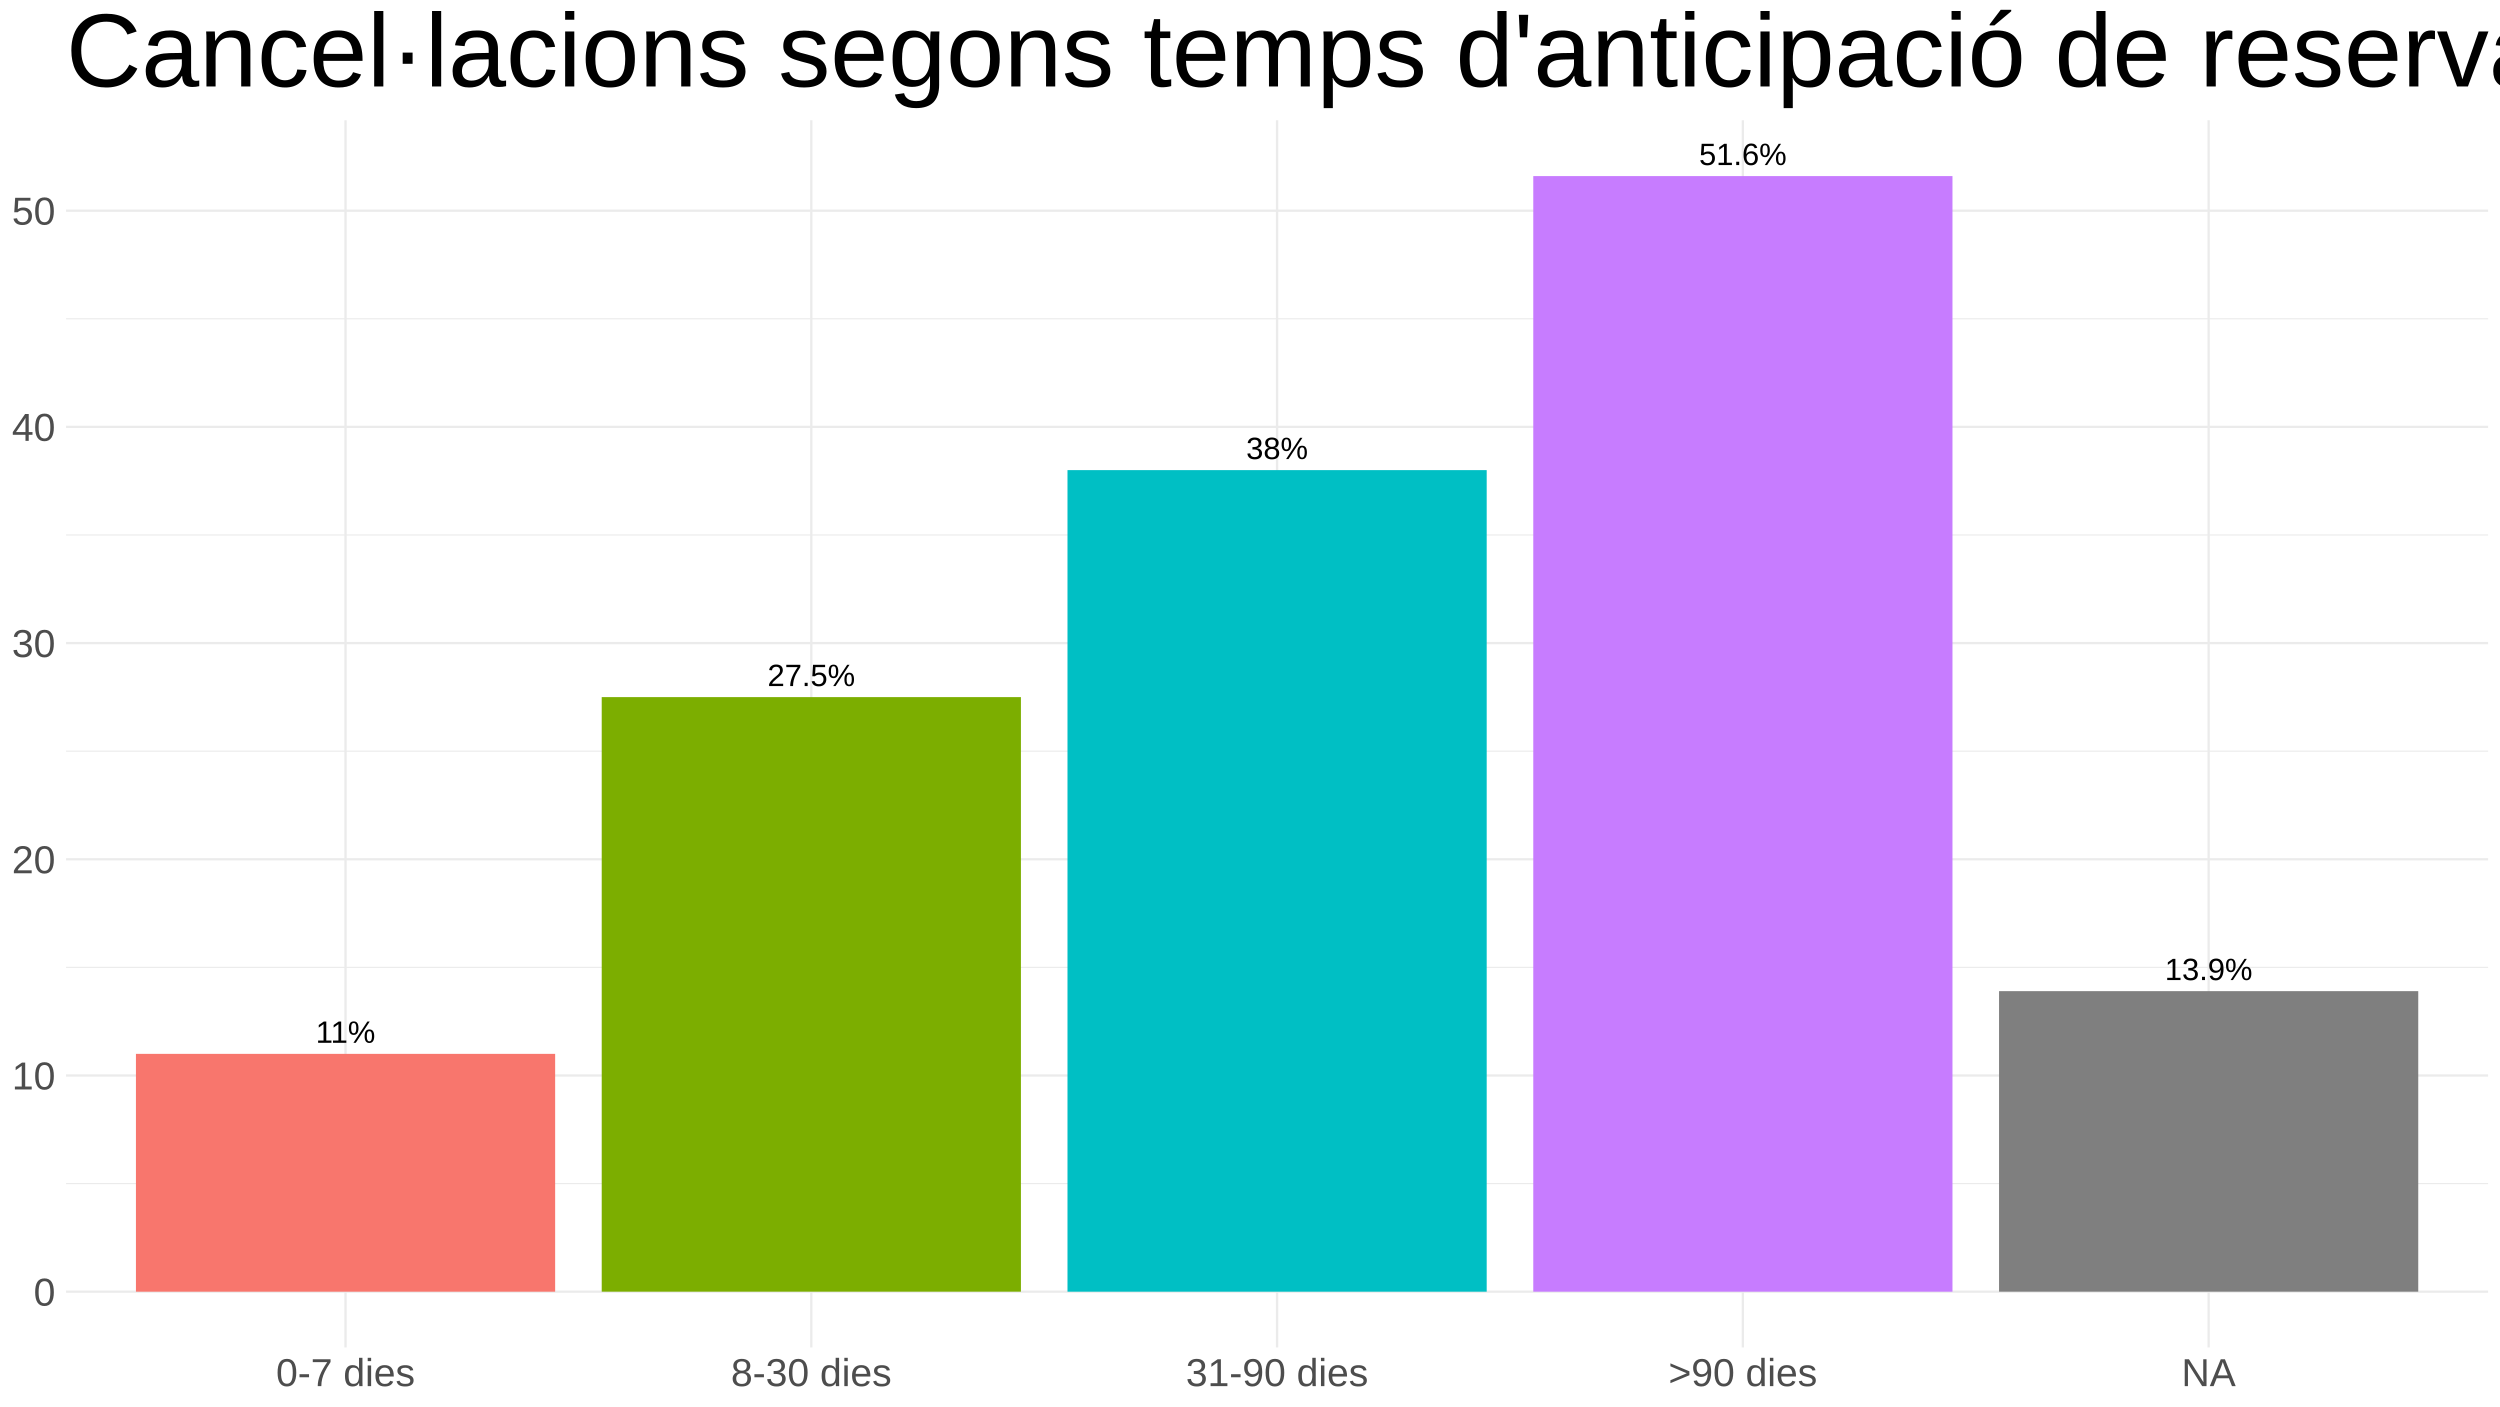
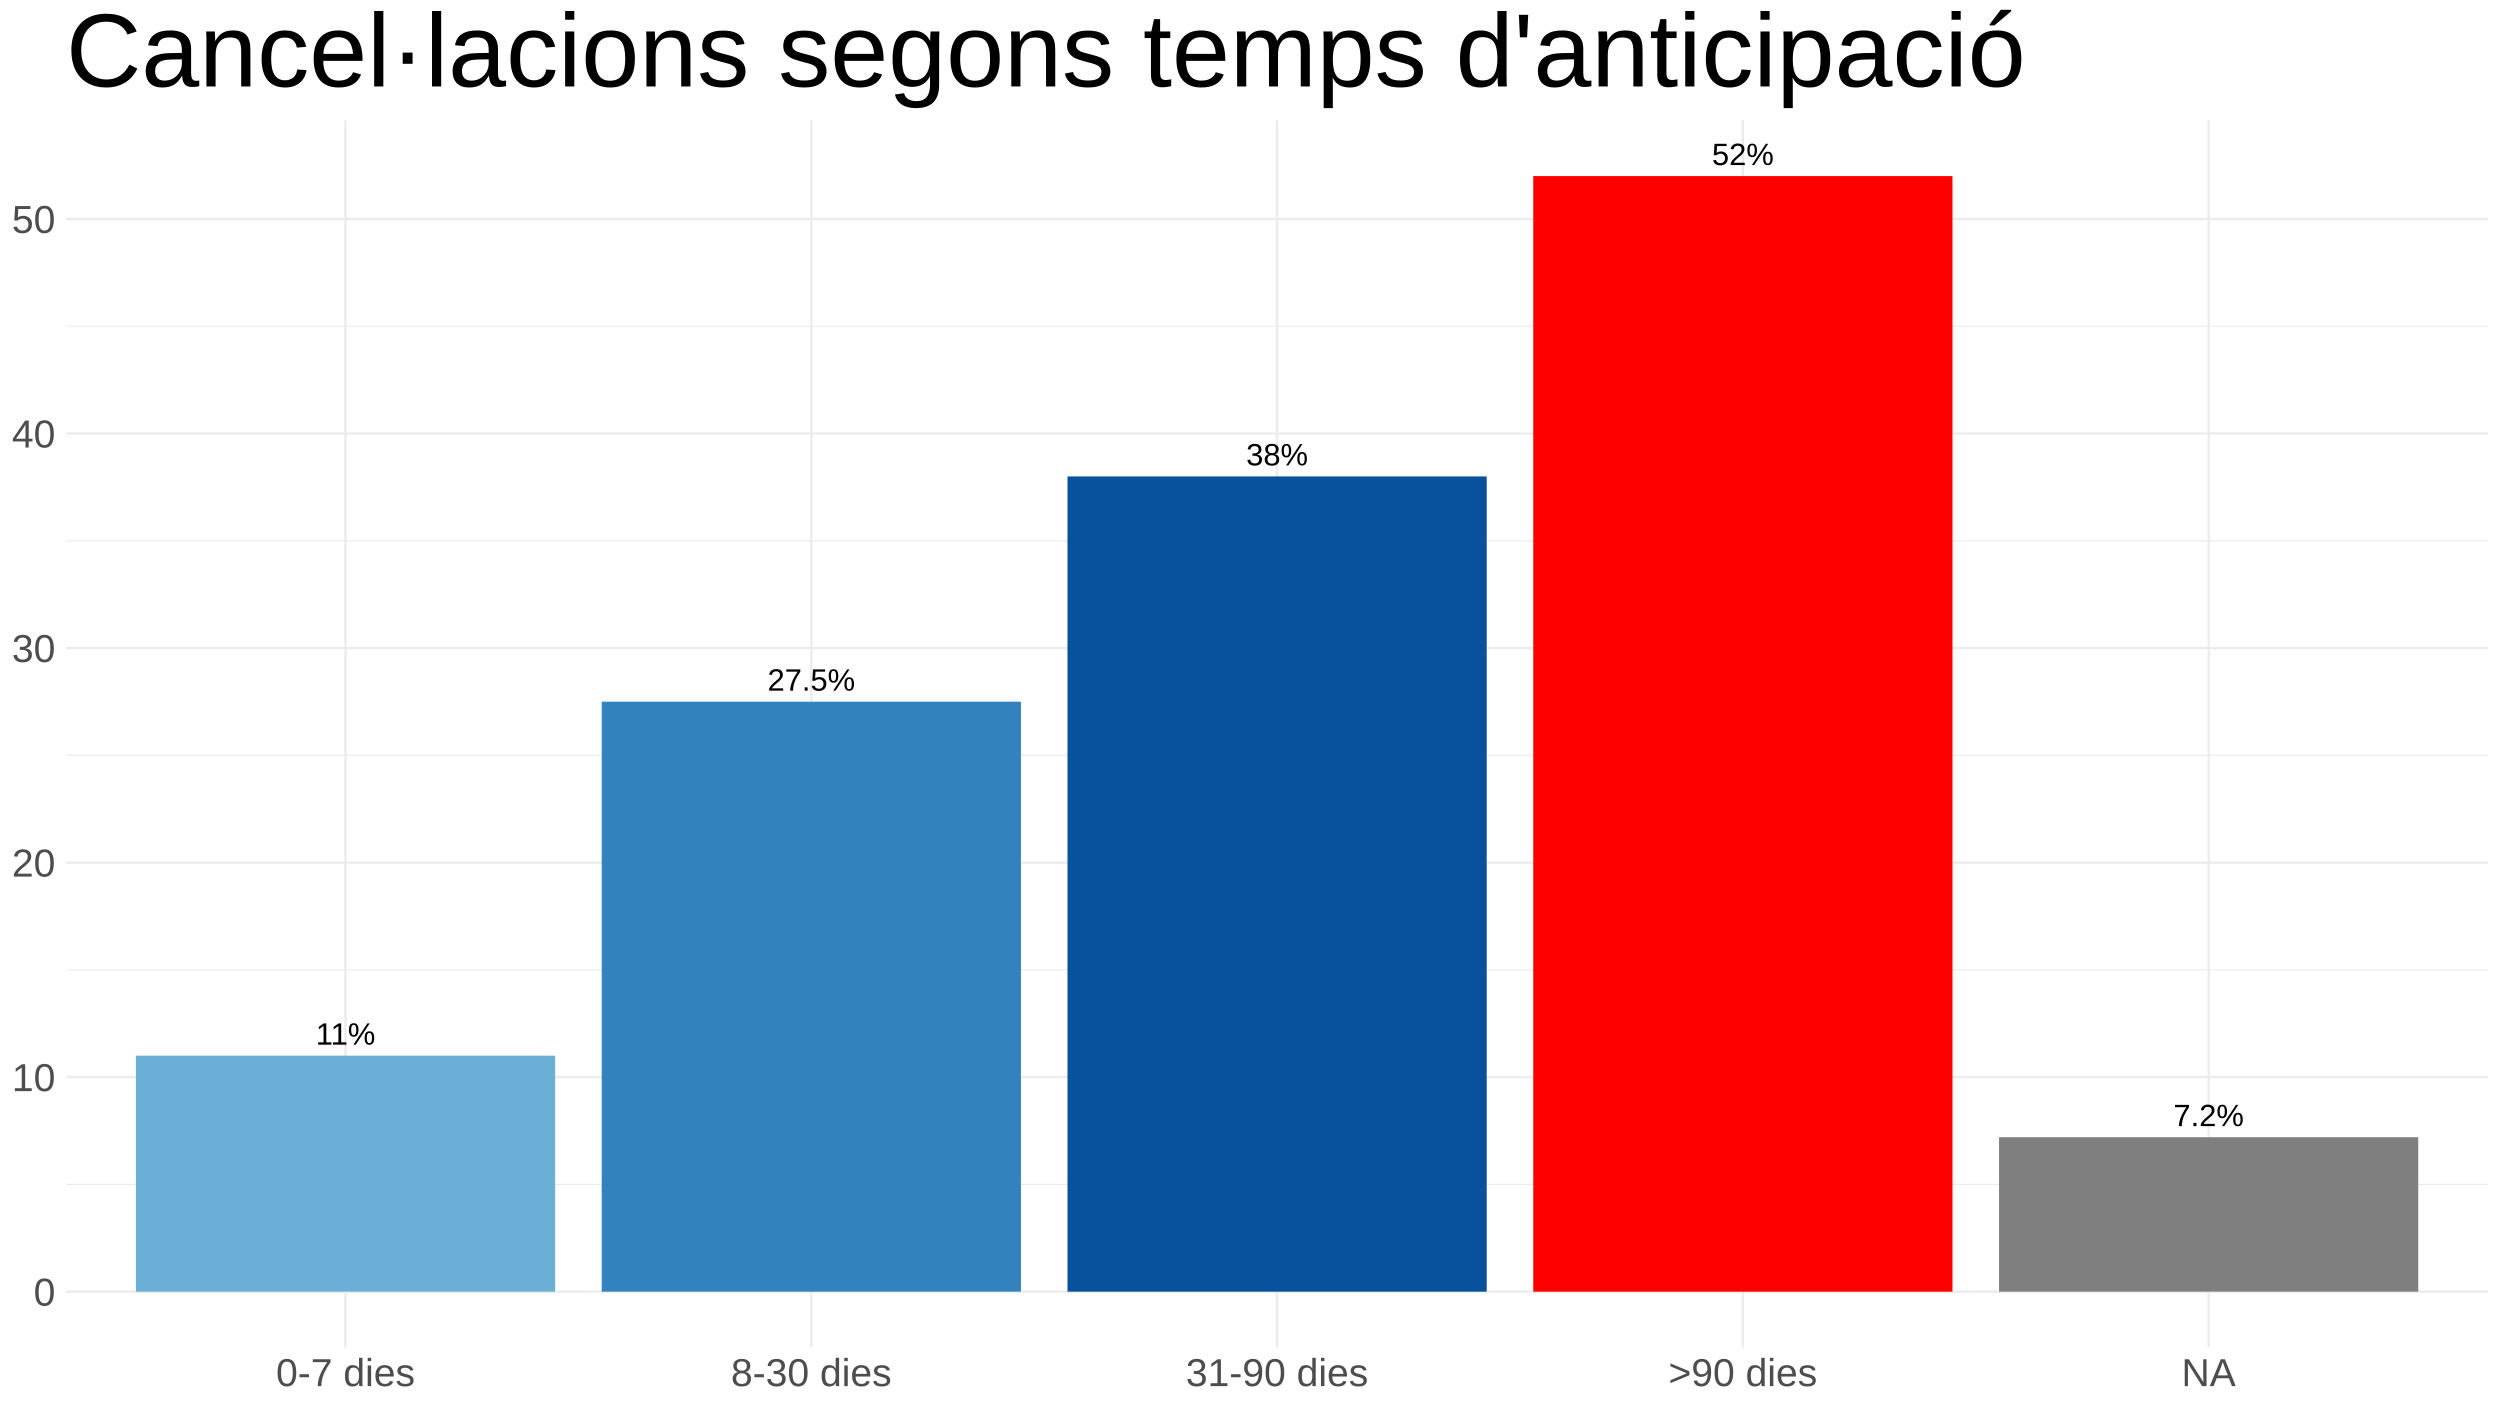
<svg xmlns="http://www.w3.org/2000/svg" width="1152.00pt" height="648.00pt" viewBox="0 0 1152.00 648.00">
  <g class="svglite">
    <defs>
      <style type="text/css">
    .svglite line, .svglite polyline, .svglite polygon, .svglite path, .svglite rect, .svglite circle {
      fill: none;
      stroke: #000000;
      stroke-linecap: round;
      stroke-linejoin: round;
      stroke-miterlimit: 10.00;
    }
    .svglite text {
      white-space: pre;
    }
    .svglite g.glyphgroup path {
      fill: inherit;
      stroke: none;
    }
  </style>
    </defs>
    <rect width="100%" height="100%" style="stroke: none; fill: none;" />
    <defs>
      <clipPath id="cpMC4wMHwxMTUyLjAwfDAuMDB8NjQ4LjAw">
        <rect x="0.00" y="0.00" width="1152.00" height="648.00" />
      </clipPath>
    </defs>
    <g clip-path="url(#cpMC4wMHwxMTUyLjAwfDAuMDB8NjQ4LjAw)">
      <rect x="0.00" y="0.00" width="1152.00" height="648.00" style="stroke-width: 1.07; stroke: none;" />
    </g>
    <defs>
      <clipPath id="cpMzAuNDR8MTE0Ni41Mnw1NS40M3w2MjAuOTE=">
        <rect x="30.44" y="55.43" width="1116.08" height="565.47" />
      </clipPath>
    </defs>
    <g clip-path="url(#cpMzAuNDR8MTE0Ni41Mnw1NS40M3w2MjAuOTE=)">
      <rect x="30.44" y="55.43" width="1116.08" height="565.47" style="stroke-width: 1.07; stroke: none;" />
-       <polyline points="30.44,545.39 1146.52,545.39 " style="stroke-width: 0.53; stroke: #EBEBEB; stroke-linecap: butt;" />
-       <polyline points="30.44,445.77 1146.52,445.77 " style="stroke-width: 0.53; stroke: #EBEBEB; stroke-linecap: butt;" />
-       <polyline points="30.44,346.14 1146.52,346.14 " style="stroke-width: 0.53; stroke: #EBEBEB; stroke-linecap: butt;" />
-       <polyline points="30.44,246.51 1146.52,246.51 " style="stroke-width: 0.53; stroke: #EBEBEB; stroke-linecap: butt;" />
-       <polyline points="30.44,146.89 1146.52,146.89 " style="stroke-width: 0.53; stroke: #EBEBEB; stroke-linecap: butt;" />
+       <polyline points="30.44,545.77 1146.52,545.77 " style="stroke-width: 0.53; stroke: #EBEBEB; stroke-linecap: butt;" />
+       <polyline points="30.44,446.91 1146.52,446.91 " style="stroke-width: 0.53; stroke: #EBEBEB; stroke-linecap: butt;" />
+       <polyline points="30.44,348.06 1146.52,348.06 " style="stroke-width: 0.53; stroke: #EBEBEB; stroke-linecap: butt;" />
+       <polyline points="30.44,249.20 1146.52,249.20 " style="stroke-width: 0.53; stroke: #EBEBEB; stroke-linecap: butt;" />
+       <polyline points="30.44,150.34 1146.52,150.34 " style="stroke-width: 0.53; stroke: #EBEBEB; stroke-linecap: butt;" />
      <polyline points="30.44,595.20 1146.52,595.20 " style="stroke-width: 1.07; stroke: #EBEBEB; stroke-linecap: butt;" />
-       <polyline points="30.44,495.58 1146.52,495.58 " style="stroke-width: 1.07; stroke: #EBEBEB; stroke-linecap: butt;" />
-       <polyline points="30.44,395.95 1146.52,395.95 " style="stroke-width: 1.07; stroke: #EBEBEB; stroke-linecap: butt;" />
-       <polyline points="30.44,296.33 1146.52,296.33 " style="stroke-width: 1.07; stroke: #EBEBEB; stroke-linecap: butt;" />
-       <polyline points="30.44,196.70 1146.52,196.70 " style="stroke-width: 1.07; stroke: #EBEBEB; stroke-linecap: butt;" />
-       <polyline points="30.44,97.08 1146.52,97.08 " style="stroke-width: 1.07; stroke: #EBEBEB; stroke-linecap: butt;" />
+       <polyline points="30.44,496.34 1146.52,496.34 " style="stroke-width: 1.07; stroke: #EBEBEB; stroke-linecap: butt;" />
+       <polyline points="30.44,397.49 1146.52,397.49 " style="stroke-width: 1.07; stroke: #EBEBEB; stroke-linecap: butt;" />
+       <polyline points="30.44,298.63 1146.52,298.63 " style="stroke-width: 1.07; stroke: #EBEBEB; stroke-linecap: butt;" />
+       <polyline points="30.44,199.77 1146.52,199.77 " style="stroke-width: 1.07; stroke: #EBEBEB; stroke-linecap: butt;" />
+       <polyline points="30.44,100.91 1146.52,100.91 " style="stroke-width: 1.07; stroke: #EBEBEB; stroke-linecap: butt;" />
      <polyline points="159.22,620.91 159.22,55.43 " style="stroke-width: 1.07; stroke: #EBEBEB; stroke-linecap: butt;" />
      <polyline points="373.85,620.91 373.85,55.43 " style="stroke-width: 1.07; stroke: #EBEBEB; stroke-linecap: butt;" />
      <polyline points="588.48,620.91 588.48,55.43 " style="stroke-width: 1.07; stroke: #EBEBEB; stroke-linecap: butt;" />
      <polyline points="803.11,620.91 803.11,55.43 " style="stroke-width: 1.07; stroke: #EBEBEB; stroke-linecap: butt;" />
      <polyline points="1017.74,620.91 1017.74,55.43 " style="stroke-width: 1.07; stroke: #EBEBEB; stroke-linecap: butt;" />
-       <rect x="62.64" y="485.62" width="193.17" height="109.59" style="stroke-width: 1.07; stroke: none; stroke-linecap: butt; stroke-linejoin: miter; fill: #F8766D;" />
-       <rect x="277.27" y="321.23" width="193.17" height="273.97" style="stroke-width: 1.07; stroke: none; stroke-linecap: butt; stroke-linejoin: miter; fill: #7CAE00;" />
-       <rect x="491.90" y="216.63" width="193.17" height="378.58" style="stroke-width: 1.07; stroke: none; stroke-linecap: butt; stroke-linejoin: miter; fill: #00BFC4;" />
-       <rect x="706.53" y="81.14" width="193.17" height="514.07" style="stroke-width: 1.07; stroke: none; stroke-linecap: butt; stroke-linejoin: miter; fill: #C77CFF;" />
-       <rect x="921.16" y="456.72" width="193.17" height="138.48" style="stroke-width: 1.07; stroke: none; stroke-linecap: butt; stroke-linejoin: miter; fill: #7F7F7F;" />
-       <text x="159.22" y="480.53" text-anchor="middle" style="font-size: 14.23px; font-family: &quot;Arial&quot;;" textLength="27.39px" lengthAdjust="spacingAndGlyphs">11%</text>
-       <text x="373.85" y="316.14" text-anchor="middle" style="font-size: 14.23px; font-family: &quot;Arial&quot;;" textLength="40.31px" lengthAdjust="spacingAndGlyphs">27.5%</text>
-       <text x="588.48" y="211.54" text-anchor="middle" style="font-size: 14.23px; font-family: &quot;Arial&quot;;" textLength="28.45px" lengthAdjust="spacingAndGlyphs">38%</text>
-       <text x="803.11" y="76.05" text-anchor="middle" style="font-size: 14.23px; font-family: &quot;Arial&quot;;" textLength="40.31px" lengthAdjust="spacingAndGlyphs">51.6%</text>
-       <text x="1017.74" y="451.63" text-anchor="middle" style="font-size: 14.23px; font-family: &quot;Arial&quot;;" textLength="40.31px" lengthAdjust="spacingAndGlyphs">13.9%</text>
+       <rect x="62.64" y="486.46" width="193.17" height="108.74" style="stroke-width: 1.07; stroke: none; stroke-linecap: butt; stroke-linejoin: miter; fill: #6BAED6;" />
+       <rect x="277.27" y="323.34" width="193.17" height="271.86" style="stroke-width: 1.07; stroke: none; stroke-linecap: butt; stroke-linejoin: miter; fill: #3182BD;" />
+       <rect x="491.90" y="219.54" width="193.17" height="375.66" style="stroke-width: 1.07; stroke: none; stroke-linecap: butt; stroke-linejoin: miter; fill: #08519C;" />
+       <rect x="706.53" y="81.14" width="193.17" height="514.07" style="stroke-width: 1.07; stroke: none; stroke-linecap: butt; stroke-linejoin: miter; fill: #FF0000;" />
+       <rect x="921.16" y="524.02" width="193.17" height="71.18" style="stroke-width: 1.07; stroke: none; stroke-linecap: butt; stroke-linejoin: miter; fill: #7F7F7F;" />
+       <text x="159.22" y="481.37" text-anchor="middle" style="font-size: 14.23px; font-family: &quot;Arial&quot;;" textLength="27.39px" lengthAdjust="spacingAndGlyphs">11%</text>
+       <text x="373.85" y="318.25" text-anchor="middle" style="font-size: 14.23px; font-family: &quot;Arial&quot;;" textLength="40.31px" lengthAdjust="spacingAndGlyphs">27.5%</text>
+       <text x="588.48" y="214.45" text-anchor="middle" style="font-size: 14.23px; font-family: &quot;Arial&quot;;" textLength="28.45px" lengthAdjust="spacingAndGlyphs">38%</text>
+       <text x="803.11" y="76.05" text-anchor="middle" style="font-size: 14.23px; font-family: &quot;Arial&quot;;" textLength="28.45px" lengthAdjust="spacingAndGlyphs">52%</text>
+       <text x="1017.74" y="518.93" text-anchor="middle" style="font-size: 14.23px; font-family: &quot;Arial&quot;;" textLength="32.41px" lengthAdjust="spacingAndGlyphs">7.2%</text>
    </g>
    <g clip-path="url(#cpMC4wMHwxMTUyLjAwfDAuMDB8NjQ4LjAw)">
      <text x="25.51" y="601.65" text-anchor="end" style="font-size: 18.00px;fill: #4D4D4D; font-family: &quot;Arial&quot;;" textLength="10.02px" lengthAdjust="spacingAndGlyphs">0</text>
-       <text x="25.51" y="502.02" text-anchor="end" style="font-size: 18.00px;fill: #4D4D4D; font-family: &quot;Arial&quot;;" textLength="20.03px" lengthAdjust="spacingAndGlyphs">10</text>
-       <text x="25.51" y="402.40" text-anchor="end" style="font-size: 18.00px;fill: #4D4D4D; font-family: &quot;Arial&quot;;" textLength="20.03px" lengthAdjust="spacingAndGlyphs">20</text>
-       <text x="25.51" y="302.77" text-anchor="end" style="font-size: 18.00px;fill: #4D4D4D; font-family: &quot;Arial&quot;;" textLength="20.03px" lengthAdjust="spacingAndGlyphs">30</text>
-       <text x="25.51" y="203.15" text-anchor="end" style="font-size: 18.00px;fill: #4D4D4D; font-family: &quot;Arial&quot;;" textLength="20.03px" lengthAdjust="spacingAndGlyphs">40</text>
-       <text x="25.51" y="103.52" text-anchor="end" style="font-size: 18.00px;fill: #4D4D4D; font-family: &quot;Arial&quot;;" textLength="20.03px" lengthAdjust="spacingAndGlyphs">50</text>
+       <text x="25.51" y="502.79" text-anchor="end" style="font-size: 18.00px;fill: #4D4D4D; font-family: &quot;Arial&quot;;" textLength="20.03px" lengthAdjust="spacingAndGlyphs">10</text>
+       <text x="25.51" y="403.93" text-anchor="end" style="font-size: 18.00px;fill: #4D4D4D; font-family: &quot;Arial&quot;;" textLength="20.03px" lengthAdjust="spacingAndGlyphs">20</text>
+       <text x="25.51" y="305.07" text-anchor="end" style="font-size: 18.00px;fill: #4D4D4D; font-family: &quot;Arial&quot;;" textLength="20.03px" lengthAdjust="spacingAndGlyphs">30</text>
+       <text x="25.51" y="206.21" text-anchor="end" style="font-size: 18.00px;fill: #4D4D4D; font-family: &quot;Arial&quot;;" textLength="20.03px" lengthAdjust="spacingAndGlyphs">40</text>
+       <text x="25.51" y="107.35" text-anchor="end" style="font-size: 18.00px;fill: #4D4D4D; font-family: &quot;Arial&quot;;" textLength="20.03px" lengthAdjust="spacingAndGlyphs">50</text>
      <text x="159.22" y="638.73" text-anchor="middle" style="font-size: 18.00px;fill: #4D4D4D; font-family: &quot;Arial&quot;;" textLength="64.06px" lengthAdjust="spacingAndGlyphs">0-7 dies</text>
      <text x="373.85" y="638.73" text-anchor="middle" style="font-size: 18.00px;fill: #4D4D4D; font-family: &quot;Arial&quot;;" textLength="74.08px" lengthAdjust="spacingAndGlyphs">8-30 dies</text>
      <text x="588.48" y="638.73" text-anchor="middle" style="font-size: 18.00px;fill: #4D4D4D; font-family: &quot;Arial&quot;;" textLength="84.09px" lengthAdjust="spacingAndGlyphs">31-90 dies</text>
      <text x="803.11" y="638.73" text-anchor="middle" style="font-size: 18.00px;fill: #4D4D4D; font-family: &quot;Arial&quot;;" textLength="68.58px" lengthAdjust="spacingAndGlyphs">&gt;90 dies</text>
      <text x="1017.74" y="638.73" text-anchor="middle" style="font-size: 18.00px;fill: #4D4D4D; font-family: &quot;Arial&quot;;" textLength="25.00px" lengthAdjust="spacingAndGlyphs">NA</text>
-       <text x="30.44" y="39.85" style="font-size: 48.00px; font-family: &quot;Arial&quot;;" textLength="1143.39px" lengthAdjust="spacingAndGlyphs">Cancel·lacions segons temps d'anticipació de reserva</text>
+       <text x="30.44" y="39.85" style="font-size: 48.00px; font-family: &quot;Arial&quot;;" textLength="903.22px" lengthAdjust="spacingAndGlyphs">Cancel·lacions segons temps d'anticipació</text>
    </g>
  </g>
</svg>
